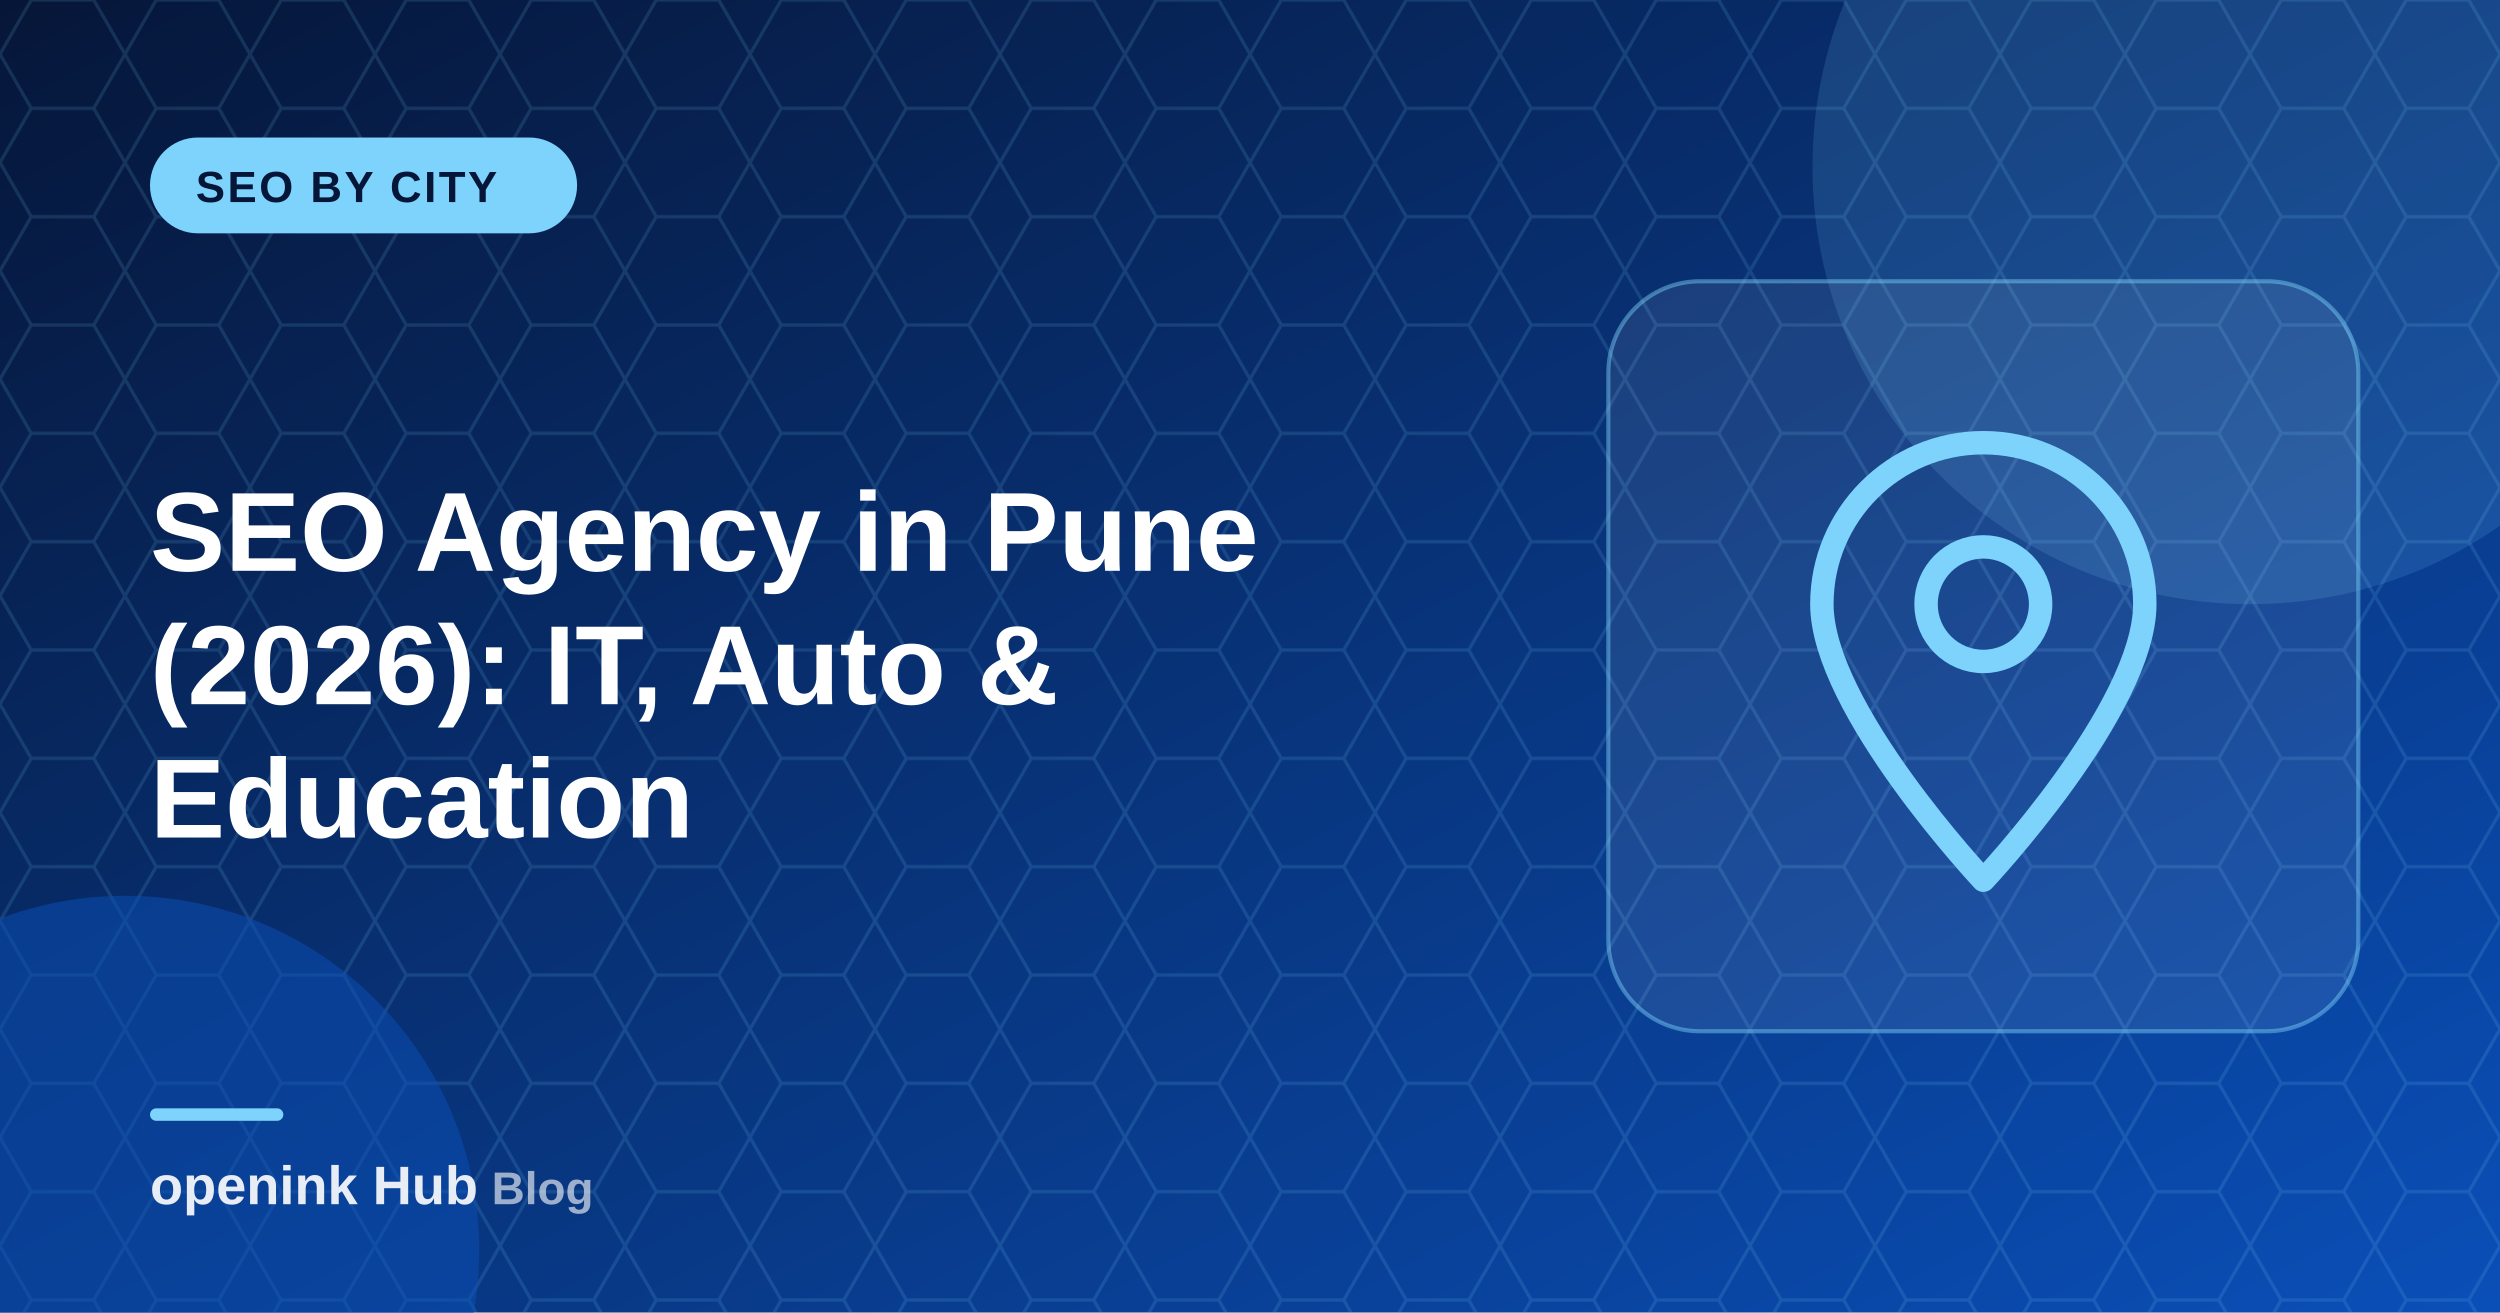
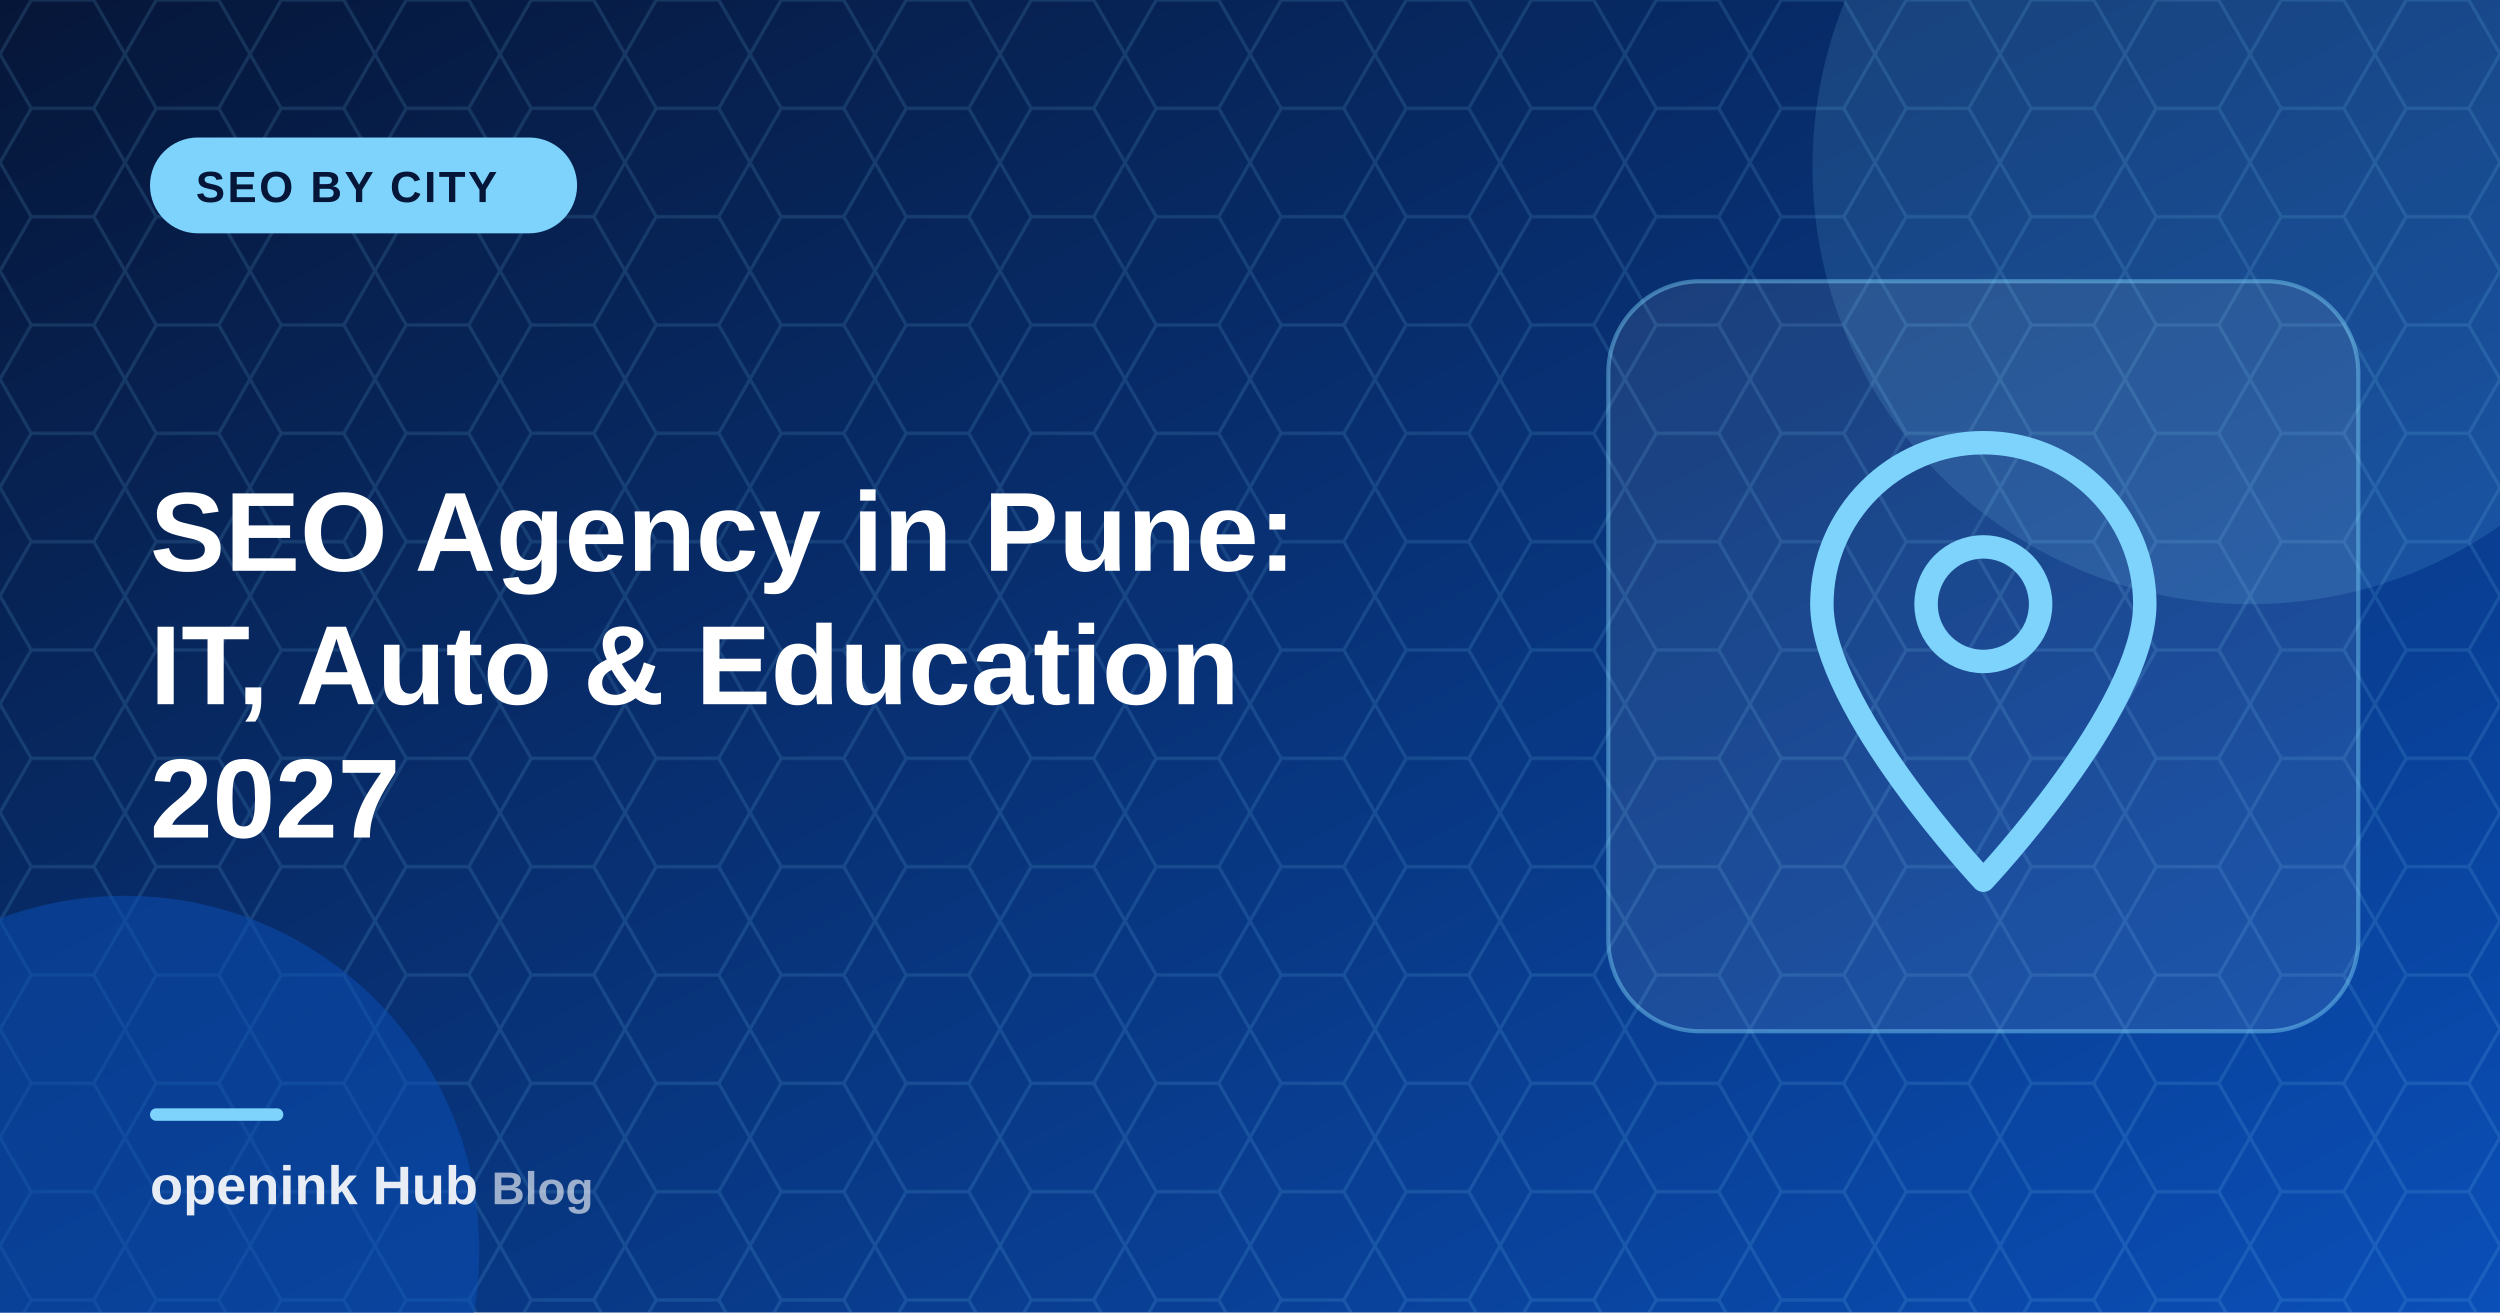
- <svg xmlns="http://www.w3.org/2000/svg" width="1200" height="630" viewBox="0 0 1200 630" role="img" aria-label="SEO Agency in Pune (2026): IT, Auto &amp; Education">
+ <svg xmlns="http://www.w3.org/2000/svg" width="1200" height="630" viewBox="0 0 1200 630" role="img" aria-label="SEO Agency in Pune: IT, Auto &amp; Education 2027">
  <defs>
    <linearGradient id="g" x1="0" y1="0" x2="1" y2="1">
      <stop offset="0" stop-color="#061638" />
      <stop offset="1" stop-color="#0a4fb8" />
    </linearGradient>
    <pattern id="p" width="60" height="52" patternUnits="userSpaceOnUse">
      <path d="M15 0h30l15 26-15 26H15L0 26Z" fill="none" stroke="#7dd3fc" stroke-width="1.6" />
    </pattern>
    <style>.ic{fill:none;stroke:#7dd3fc;stroke-width:9;stroke-linecap:round;stroke-linejoin:round}.ic .f{fill:#7dd3fc;stroke:none}</style>
  </defs>
  <rect width="1200" height="630" fill="url(#g)" />
  <rect width="1200" height="630" fill="url(#p)" opacity=".14" />
  <circle cx="1080" cy="80" r="210" fill="#7dd3fc" opacity=".14" />
  <circle cx="60" cy="600" r="170" fill="#0a4fb8" opacity=".5" />
  <rect x="772" y="135" width="360" height="360" rx="44" fill="#fff" fill-opacity=".08" stroke="#7dd3fc" stroke-opacity=".45" stroke-width="2" />
  <g class="ic" transform="translate(827 190) scale(1.25)">
    <path d="M100 186S38 120 38 80a62 62 0 0 1 124 0c0 40-62 106-62 106Z" />
    <circle cx="100" cy="80" r="22" />
  </g>
  <rect x="72" y="66" width="205" height="46" rx="23" fill="#7dd3fc" />
  <text x="94" y="97" fill="#061638" font-family="Segoe UI,Arial,sans-serif" font-size="21" font-weight="700" letter-spacing="1.2">SEO BY CITY</text>
-   <text x="72" y="274" fill="#fff" font-family="Segoe UI,Arial,sans-serif" font-size="54" font-weight="800">SEO Agency in Pune</text>
-   <text x="72" y="338" fill="#fff" font-family="Segoe UI,Arial,sans-serif" font-size="54" font-weight="800">(2026): IT, Auto &amp;</text>
-   <text x="72" y="402" fill="#fff" font-family="Segoe UI,Arial,sans-serif" font-size="54" font-weight="800">Education</text>
+   <text x="72" y="274" fill="#fff" font-family="Segoe UI,Arial,sans-serif" font-size="54" font-weight="800">SEO Agency in Pune:</text>
+   <text x="72" y="338" fill="#fff" font-family="Segoe UI,Arial,sans-serif" font-size="54" font-weight="800">IT, Auto &amp; Education</text>
+   <text x="72" y="402" fill="#fff" font-family="Segoe UI,Arial,sans-serif" font-size="54" font-weight="800">2027</text>
  <rect x="72" y="532" width="64" height="6" rx="3" fill="#7dd3fc" />
  <text x="72" y="578" fill="#fff" fill-opacity=".9" font-family="Segoe UI,Arial,sans-serif" font-size="26" font-weight="700">openink Hub</text>
  <text x="236" y="578" fill="#fff" fill-opacity=".6" font-family="Segoe UI,Arial,sans-serif" font-size="22" font-weight="600">Blog</text>
</svg>
